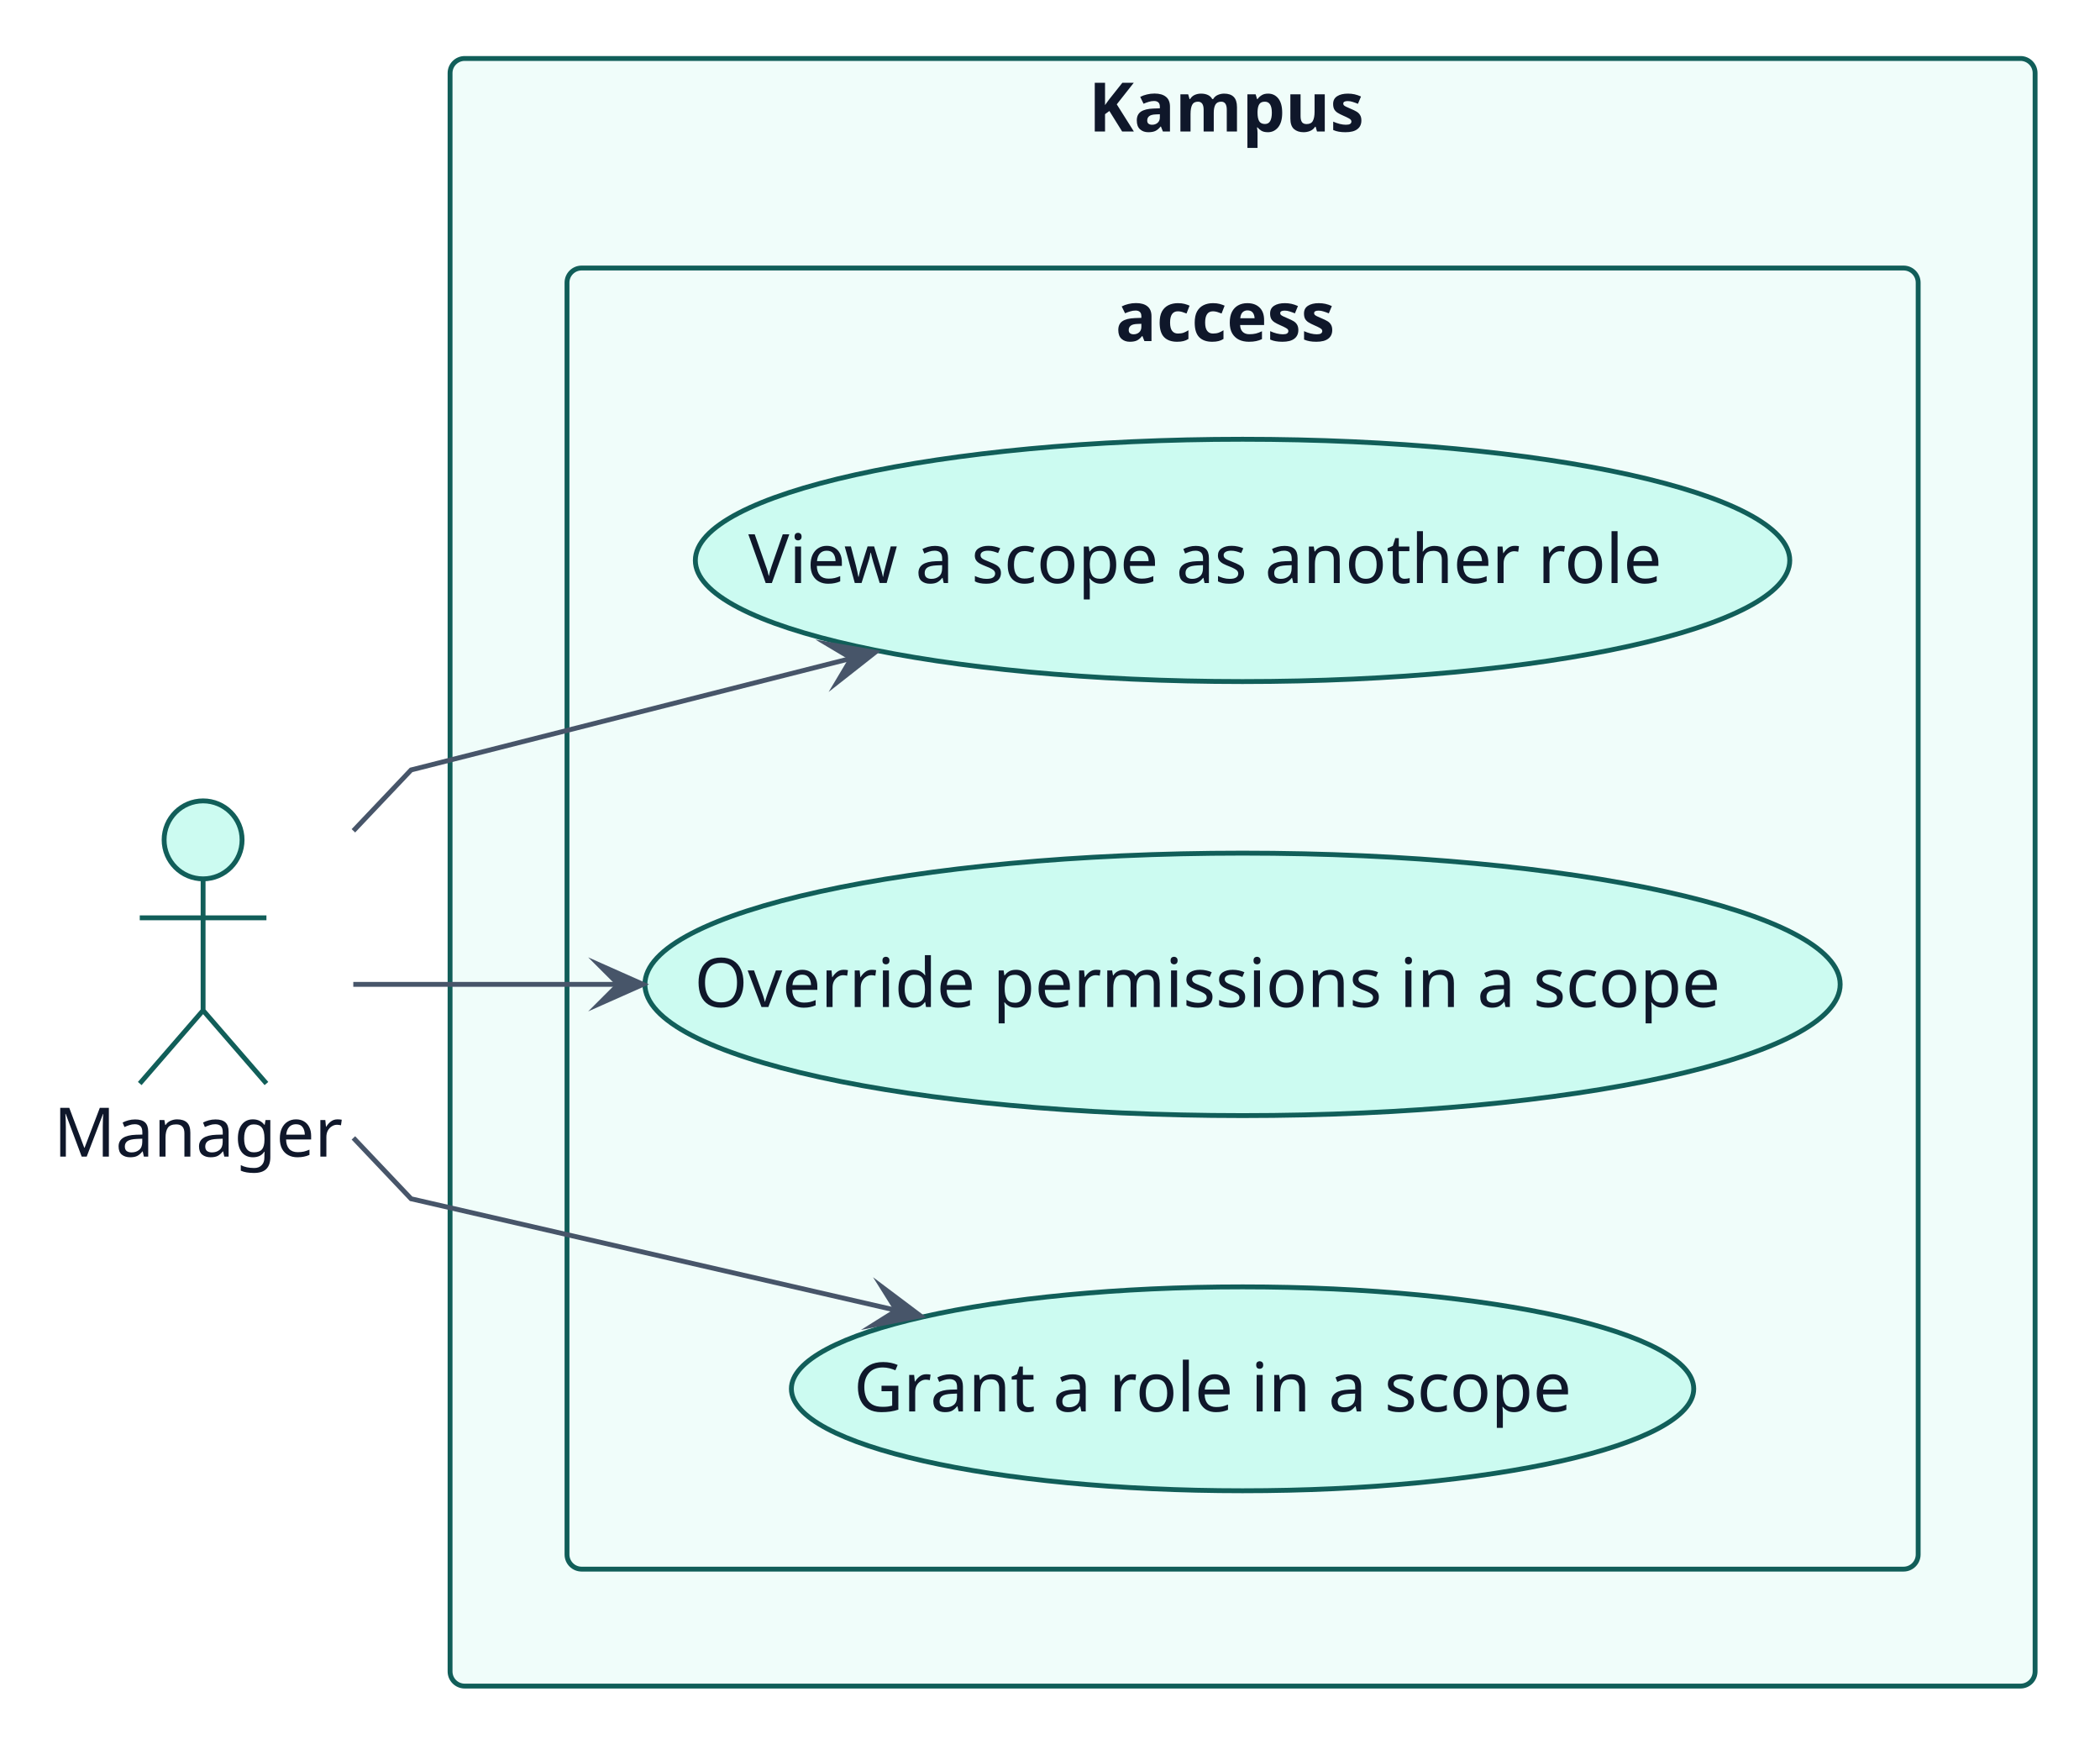
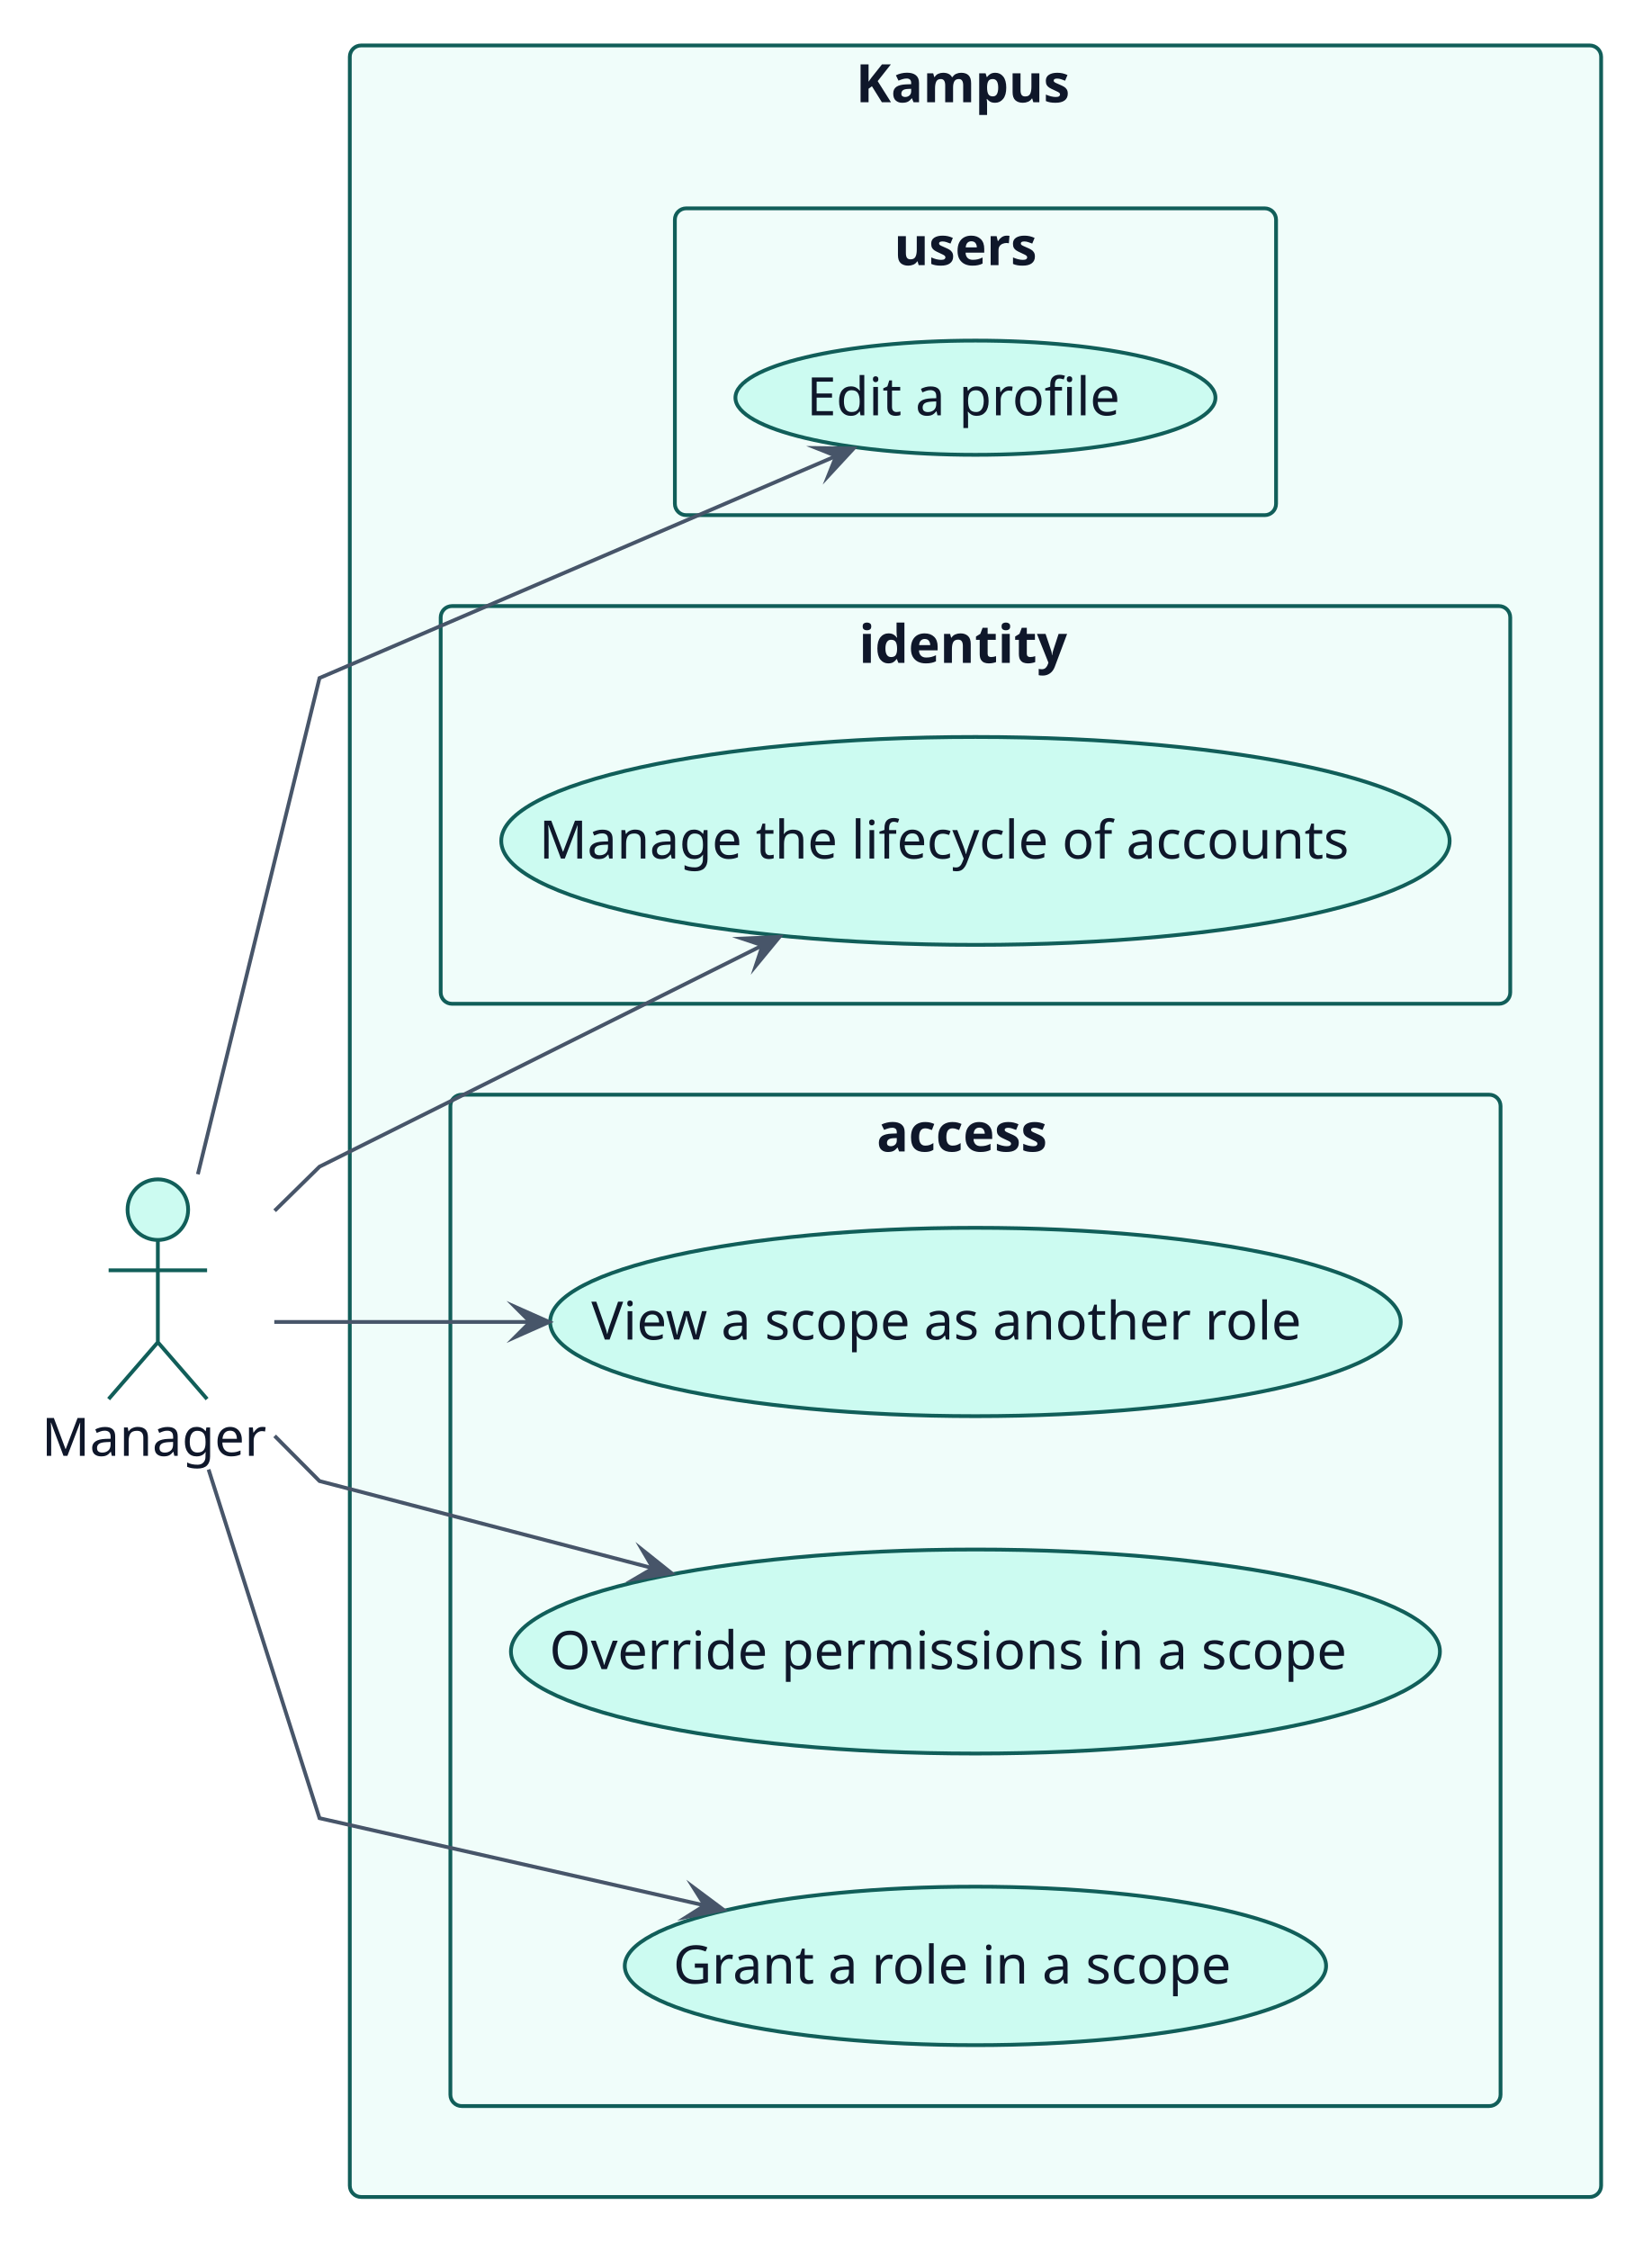
- <svg xmlns="http://www.w3.org/2000/svg" version="1.1" data-diagram-type="DESCRIPTION" style="width:431px;height:360px;background:#FFFFFF;" width="431px" height="360px" viewBox="0 0 431 360" zoomAndPan="magnify" preserveAspectRatio="none" contentStyleType="text/css">
+ <svg xmlns="http://www.w3.org/2000/svg" version="1.1" data-diagram-type="DESCRIPTION" style="width:436px;height:594px;background:#FFFFFF;" width="436px" height="594px" viewBox="0 0 436 594" zoomAndPan="magnify" preserveAspectRatio="none" contentStyleType="text/css">
  <defs />
  <g font-family="sans-serif" lengthAdjust="spacing">
    <g class="cluster" data-qualified-name="Kampus" id="ent0002" data-source-line="111">
-       <rect x="92.37" y="12" width="325.31" height="334" fill="#F0FDFA" style="stroke:#115E59;stroke-width:1;" rx="3" ry="3" />
-       <text x="223.422" y="26.995" fill="#0F172A" font-size="14" textLength="63.205" font-weight="700" font-family="Verdana">Kampus</text>
+       <rect x="92.37" y="12" width="330.43" height="568" fill="#F0FDFA" style="stroke:#115E59;stroke-width:1;" rx="3" ry="3" />
+       <text x="225.982" y="26.995" fill="#0F172A" font-size="14" textLength="63.205" font-weight="700" font-family="Verdana">Kampus</text>
    </g>
    <g class="cluster" data-qualified-name="Kampus.access" id="ent0003" data-source-line="112">
-       <rect x="116.37" y="55" width="277.31" height="267" fill="#F0FDFA" style="stroke:#115E59;stroke-width:1;" rx="3" ry="3" />
-       <text x="228.922" y="69.995" fill="#0F172A" font-size="14" textLength="52.206" font-weight="700" font-family="Verdana">access</text>
+       <rect x="118.93" y="289" width="277.31" height="267" fill="#F0FDFA" style="stroke:#115E59;stroke-width:1;" rx="3" ry="3" />
+       <text x="231.482" y="303.995" fill="#0F172A" font-size="14" textLength="52.206" font-weight="700" font-family="Verdana">access</text>
+     </g>
+     <g class="cluster" data-qualified-name="Kampus.identity" id="ent0007" data-source-line="117">
+       <rect x="116.37" y="160" width="282.43" height="105" fill="#F0FDFA" style="stroke:#115E59;stroke-width:1;" rx="3" ry="3" />
+       <text x="226.789" y="174.995" fill="#0F172A" font-size="14" textLength="61.592" font-weight="700" font-family="Verdana">identity</text>
+     </g>
+     <g class="cluster" data-qualified-name="Kampus.users" id="ent0009" data-source-line="120">
+       <rect x="178.21" y="55" width="158.75" height="81" fill="#F0FDFA" style="stroke:#115E59;stroke-width:1;" rx="3" ry="3" />
+       <text x="236.069" y="69.995" fill="#0F172A" font-size="14" textLength="43.032" font-weight="700" font-family="Verdana">users</text>
    </g>
    <g class="entity" data-qualified-name="Kampus.access.UC_grantRole" id="ent0004" data-source-line="113">
-       <ellipse cx="255.018" cy="285" rx="92.598" ry="20.92" fill="#CCFBF1" style="stroke:#115E59;stroke-width:1;" />
-       <text x="175.219" y="289.648" fill="#0F172A" font-size="14" textLength="159.599" font-family="Verdana">Grant a role in a scope</text>
+       <ellipse cx="257.578" cy="519" rx="92.598" ry="20.92" fill="#CCFBF1" style="stroke:#115E59;stroke-width:1;" />
+       <text x="177.779" y="523.648" fill="#0F172A" font-size="14" textLength="159.599" font-family="Verdana">Grant a role in a scope</text>
    </g>
    <g class="entity" data-qualified-name="Kampus.access.UC_overridePermission" id="ent0005" data-source-line="114">
-       <ellipse cx="255.016" cy="202.001" rx="122.656" ry="26.931" fill="#CCFBF1" style="stroke:#115E59;stroke-width:1;" />
-       <text x="142.51" y="206.65" fill="#0F172A" font-size="14" textLength="225.012" font-family="Verdana">Override permissions in a scope</text>
+       <ellipse cx="257.576" cy="436.001" rx="122.656" ry="26.931" fill="#CCFBF1" style="stroke:#115E59;stroke-width:1;" />
+       <text x="145.07" y="440.65" fill="#0F172A" font-size="14" textLength="225.012" font-family="Verdana">Override permissions in a scope</text>
    </g>
    <g class="entity" data-qualified-name="Kampus.access.UC_viewAsRole" id="ent0006" data-source-line="115">
-       <ellipse cx="255.018" cy="115.002" rx="112.308" ry="24.862" fill="#CCFBF1" style="stroke:#115E59;stroke-width:1;" />
-       <text x="153.587" y="119.65" fill="#0F172A" font-size="14" textLength="202.863" font-family="Verdana">View a scope as another role</text>
+       <ellipse cx="257.578" cy="349.002" rx="112.308" ry="24.862" fill="#CCFBF1" style="stroke:#115E59;stroke-width:1;" />
+       <text x="156.147" y="353.65" fill="#0F172A" font-size="14" textLength="202.863" font-family="Verdana">View a scope as another role</text>
+     </g>
+     <g class="entity" data-qualified-name="Kampus.identity.UC_manageAccountLifecycle" id="ent0008" data-source-line="118">
+       <ellipse cx="257.577" cy="222.003" rx="125.217" ry="27.443" fill="#CCFBF1" style="stroke:#115E59;stroke-width:1;" />
+       <text x="142.351" y="226.652" fill="#0F172A" font-size="14" textLength="230.453" font-family="Verdana">Manage the lifecycle of accounts</text>
+     </g>
+     <g class="entity" data-qualified-name="Kampus.users.UC_editProfile" id="ent0010" data-source-line="121">
+       <ellipse cx="257.578" cy="104.996" rx="63.378" ry="15.076" fill="#CCFBF1" style="stroke:#115E59;stroke-width:1;" />
+       <text x="213.018" y="109.644" fill="#0F172A" font-size="14" textLength="89.12" font-family="Verdana">Edit a profile</text>
    </g>
    <g class="entity" data-qualified-name="A_Manager" id="ent0001" data-source-line="109">
-       <ellipse cx="41.683" cy="172.35" rx="8" ry="8" fill="#CCFBF1" style="stroke:#115E59;stroke-width:1;" />
-       <path d="M41.683,180.35 L41.683,207.35 M28.683,188.35 L54.683,188.35 M41.683,207.35 L28.683,222.35 M41.683,207.35 L54.683,222.35" style="stroke:#115E59;stroke-width:1;" fill="none" />
-       <text x="11" y="237.345" fill="#0F172A" font-size="14" textLength="61.366" font-family="Verdana">Manager</text>
+       <ellipse cx="41.683" cy="319.35" rx="8" ry="8" fill="#CCFBF1" style="stroke:#115E59;stroke-width:1;" />
+       <path d="M41.683,327.35 L41.683,354.35 M28.683,335.35 L54.683,335.35 M41.683,354.35 L28.683,369.35 M41.683,354.35 L54.683,369.35" style="stroke:#115E59;stroke-width:1;" fill="none" />
+       <text x="11" y="384.345" fill="#0F172A" font-size="14" textLength="61.366" font-family="Verdana">Manager</text>
    </g>
-     <g class="link" data-entity-1="ent0001" data-entity-2="ent0004" id="lnk7" data-source-line="119" data-link-type="dependency">
-       <path d="M72.53,233.51 C79.21,240.56 84.37,246 84.37,246 C84.37,246 136.197,257.91 184.037,268.91" style="stroke:#475569;stroke-width:1;" fill="none" id="A_Manager-to-UC_grantRole" />
-       <polygon points="188.91,270.03,181.035,264.115,184.037,268.91,179.243,271.912,188.91,270.03" fill="#475569" style="stroke:#475569;stroke-width:1;stroke-linejoin:miter;stroke-miterlimit:10;" />
+     <g class="link" data-entity-1="ent0001" data-entity-2="ent0004" id="lnk11" data-source-line="125" data-link-type="dependency">
+       <path d="M55.08,387.95 C67.36,426.56 84.37,480 84.37,480 C84.37,480 137.443,492.016 186.103,503.036" style="stroke:#475569;stroke-width:1;" fill="none" id="A_Manager-to-UC_grantRole" />
+       <polygon points="190.98,504.14,183.086,498.251,186.103,503.036,181.319,506.053,190.98,504.14" fill="#475569" style="stroke:#475569;stroke-width:1;stroke-linejoin:miter;stroke-miterlimit:10;" />
    </g>
-     <g class="link" data-entity-1="ent0001" data-entity-2="ent0005" id="lnk8" data-source-line="120" data-link-type="dependency">
-       <path d="M72.51,202 C88.67,202 104.83,202 126.97,202" style="stroke:#475569;stroke-width:1;" fill="none" id="A_Manager-to-UC_overridePermission" />
-       <polygon points="131.97,202,122.97,198,126.97,202,122.97,206,131.97,202" fill="#475569" style="stroke:#475569;stroke-width:1;stroke-linejoin:miter;stroke-miterlimit:10;" />
+     <g class="link" data-entity-1="ent0001" data-entity-2="ent0005" id="lnk12" data-source-line="126" data-link-type="dependency">
+       <path d="M72.53,379.08 C79.21,385.81 84.37,391 84.37,391 C84.37,391 127.242,402.206 172.442,414.016" style="stroke:#475569;stroke-width:1;" fill="none" id="A_Manager-to-UC_overridePermission" />
+       <polygon points="177.28,415.28,169.584,409.135,172.442,414.016,167.561,416.875,177.28,415.28" fill="#475569" style="stroke:#475569;stroke-width:1;stroke-linejoin:miter;stroke-miterlimit:10;" />
    </g>
-     <g class="link" data-entity-1="ent0001" data-entity-2="ent0006" id="lnk9" data-source-line="121" data-link-type="dependency">
-       <path d="M72.53,170.49 C79.21,163.44 84.37,158 84.37,158 C84.37,158 129.173,146.638 174.763,135.088" style="stroke:#475569;stroke-width:1;" fill="none" id="A_Manager-to-UC_viewAsRole" />
-       <polygon points="179.61,133.86,169.903,132.193,174.763,135.088,171.868,139.948,179.61,133.86" fill="#475569" style="stroke:#475569;stroke-width:1;stroke-linejoin:miter;stroke-miterlimit:10;" />
+     <g class="link" data-entity-1="ent0001" data-entity-2="ent0006" id="lnk13" data-source-line="127" data-link-type="dependency">
+       <path d="M72.43,349 C91.71,349 113.17,349 140.01,349" style="stroke:#475569;stroke-width:1;" fill="none" id="A_Manager-to-UC_viewAsRole" />
+       <polygon points="145.01,349,136.01,345,140.01,349,136.01,353,145.01,349" fill="#475569" style="stroke:#475569;stroke-width:1;stroke-linejoin:miter;stroke-miterlimit:10;" />
+     </g>
+     <g class="link" data-entity-1="ent0001" data-entity-2="ent0008" id="lnk14" data-source-line="128" data-link-type="dependency">
+       <path d="M72.53,319.64 C79.21,313.07 84.37,308 84.37,308 C84.37,308 150.567,274.944 201.367,249.574" style="stroke:#475569;stroke-width:1;" fill="none" id="A_Manager-to-UC_manageAccountLifecycle" />
+       <polygon points="205.84,247.34,196.001,247.783,201.367,249.574,199.575,254.94,205.84,247.34" fill="#475569" style="stroke:#475569;stroke-width:1;stroke-linejoin:miter;stroke-miterlimit:10;" />
+     </g>
+     <g class="link" data-entity-1="ent0001" data-entity-2="ent0010" id="lnk15" data-source-line="129" data-link-type="dependency">
+       <path d="M52.25,310 C64.55,259.81 84.37,179 84.37,179 C84.37,179 171.176,141.704 220.806,120.374" style="stroke:#475569;stroke-width:1;" fill="none" id="A_Manager-to-UC_editProfile" />
+       <polygon points="225.4,118.4,215.552,118.279,220.806,120.374,218.711,125.629,225.4,118.4" fill="#475569" style="stroke:#475569;stroke-width:1;stroke-linejoin:miter;stroke-miterlimit:10;" />
    </g>
  </g>
</svg>
